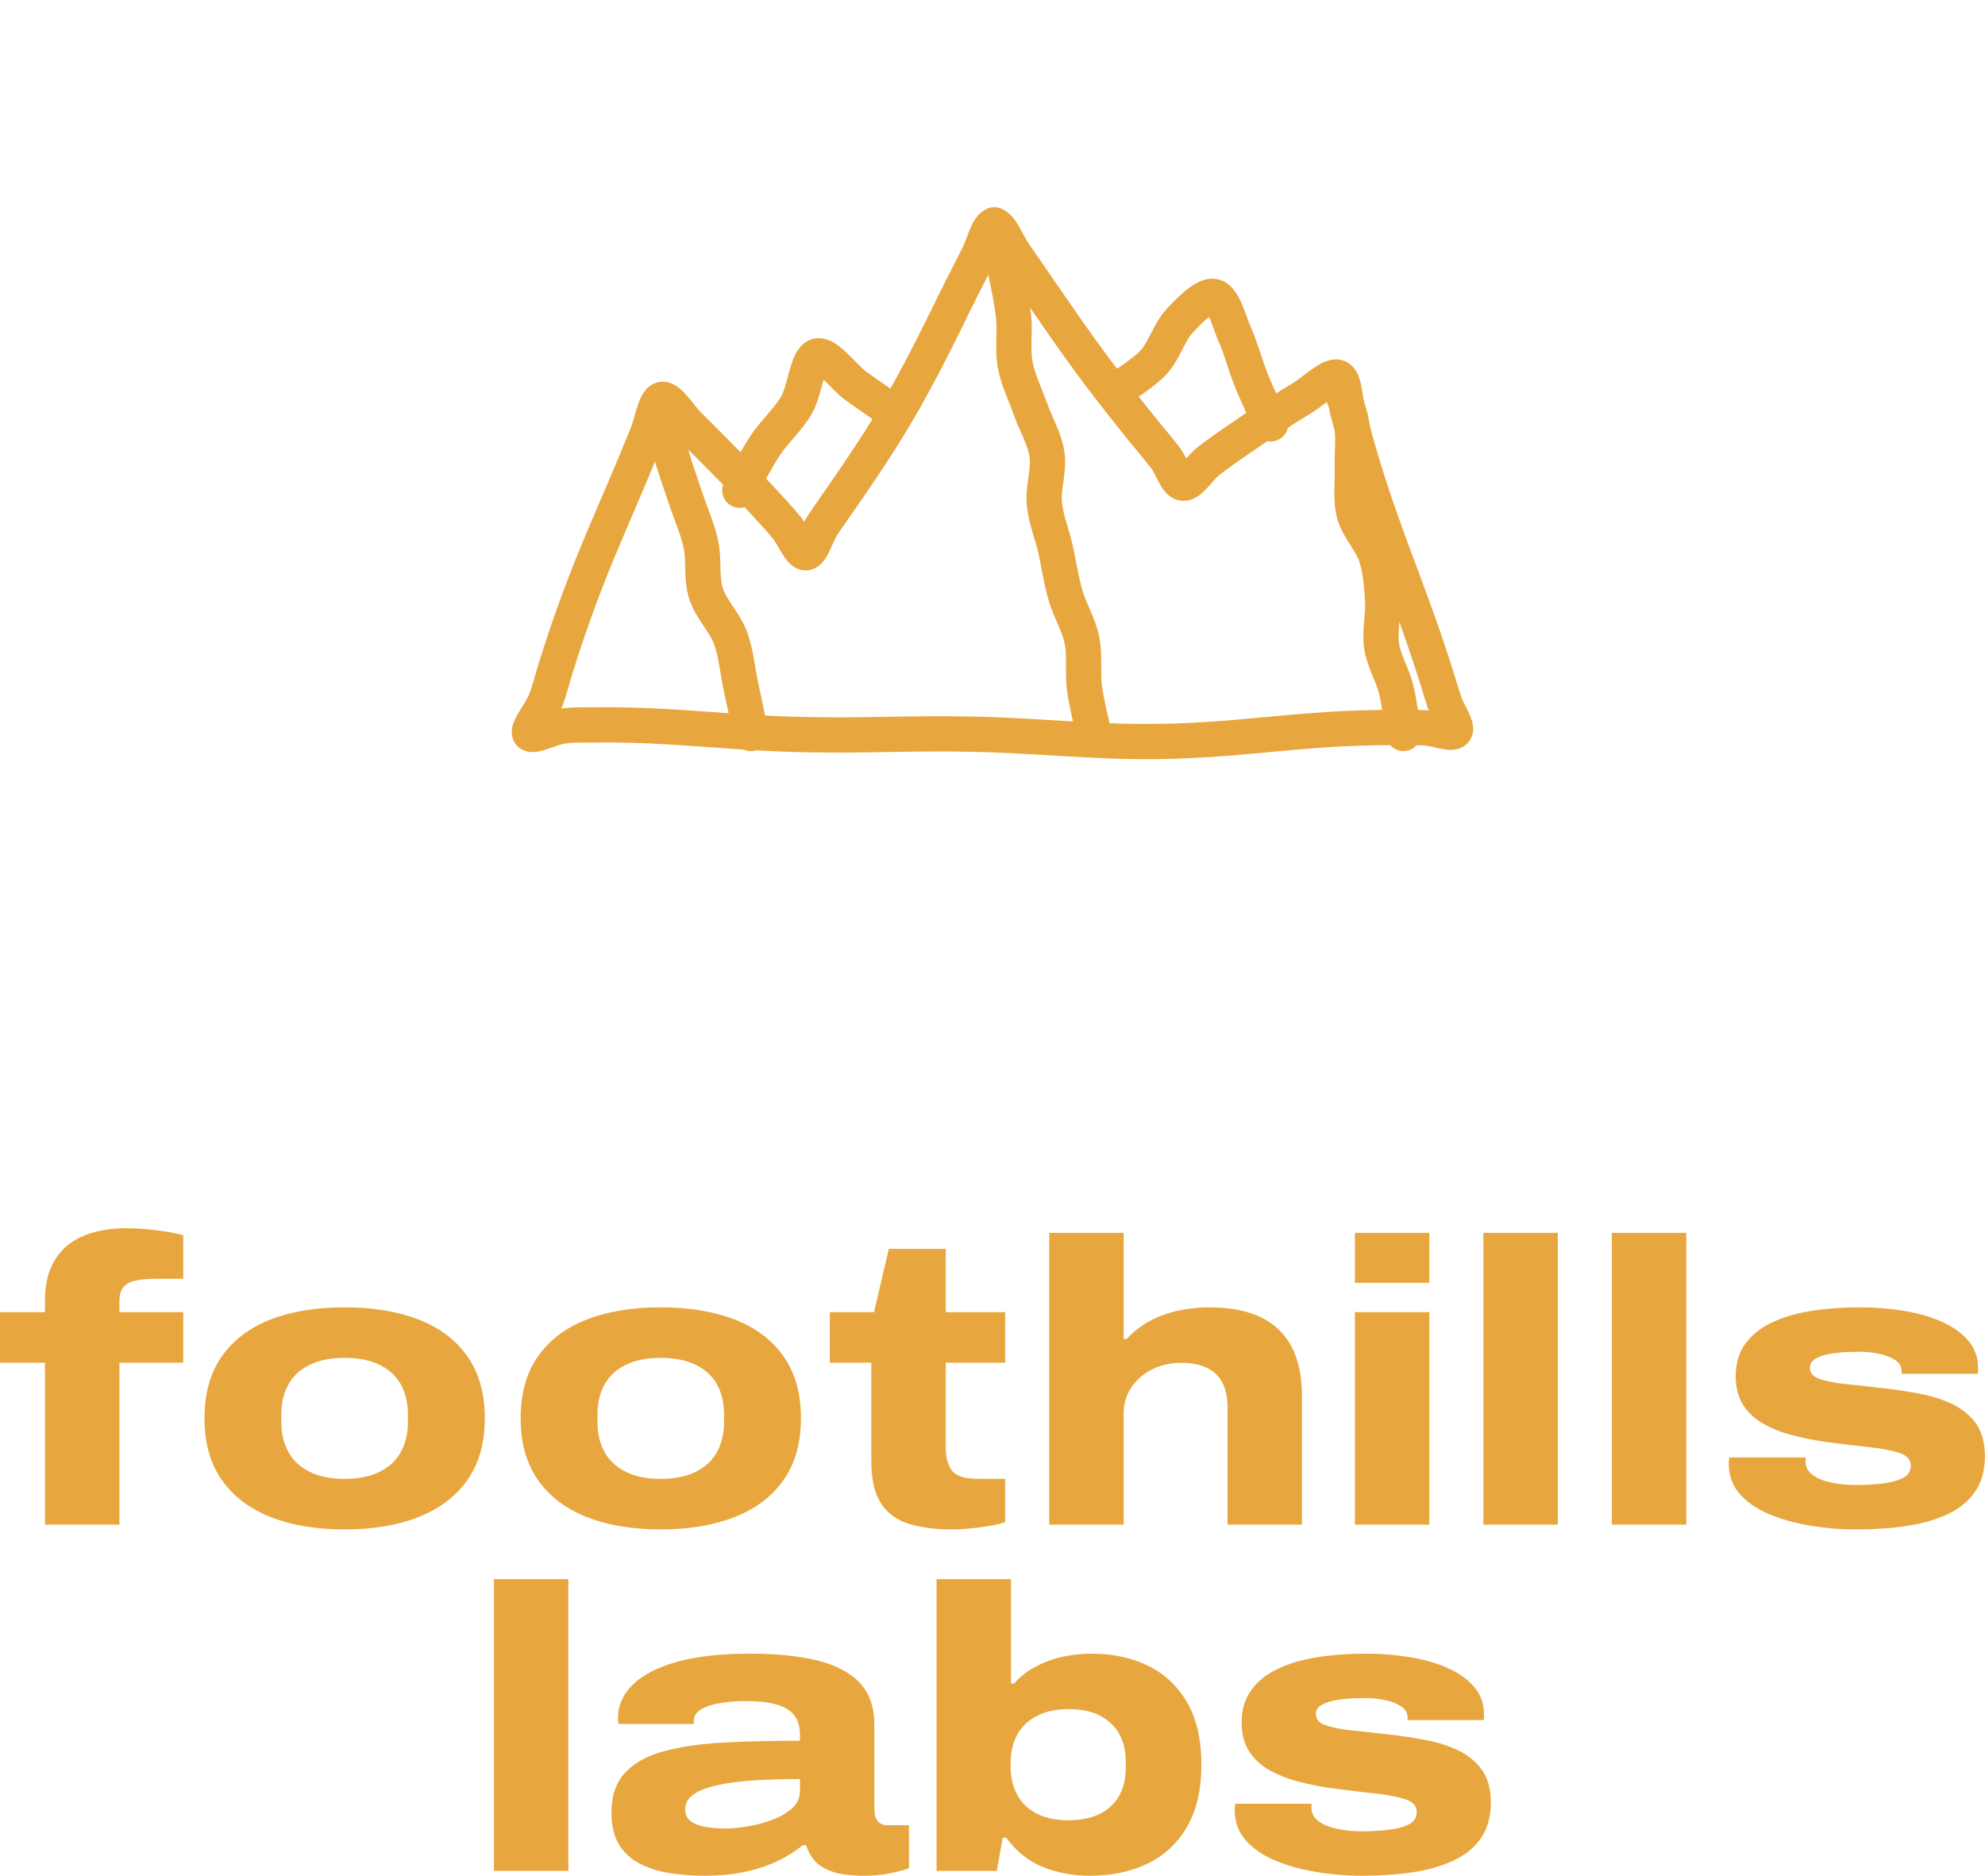
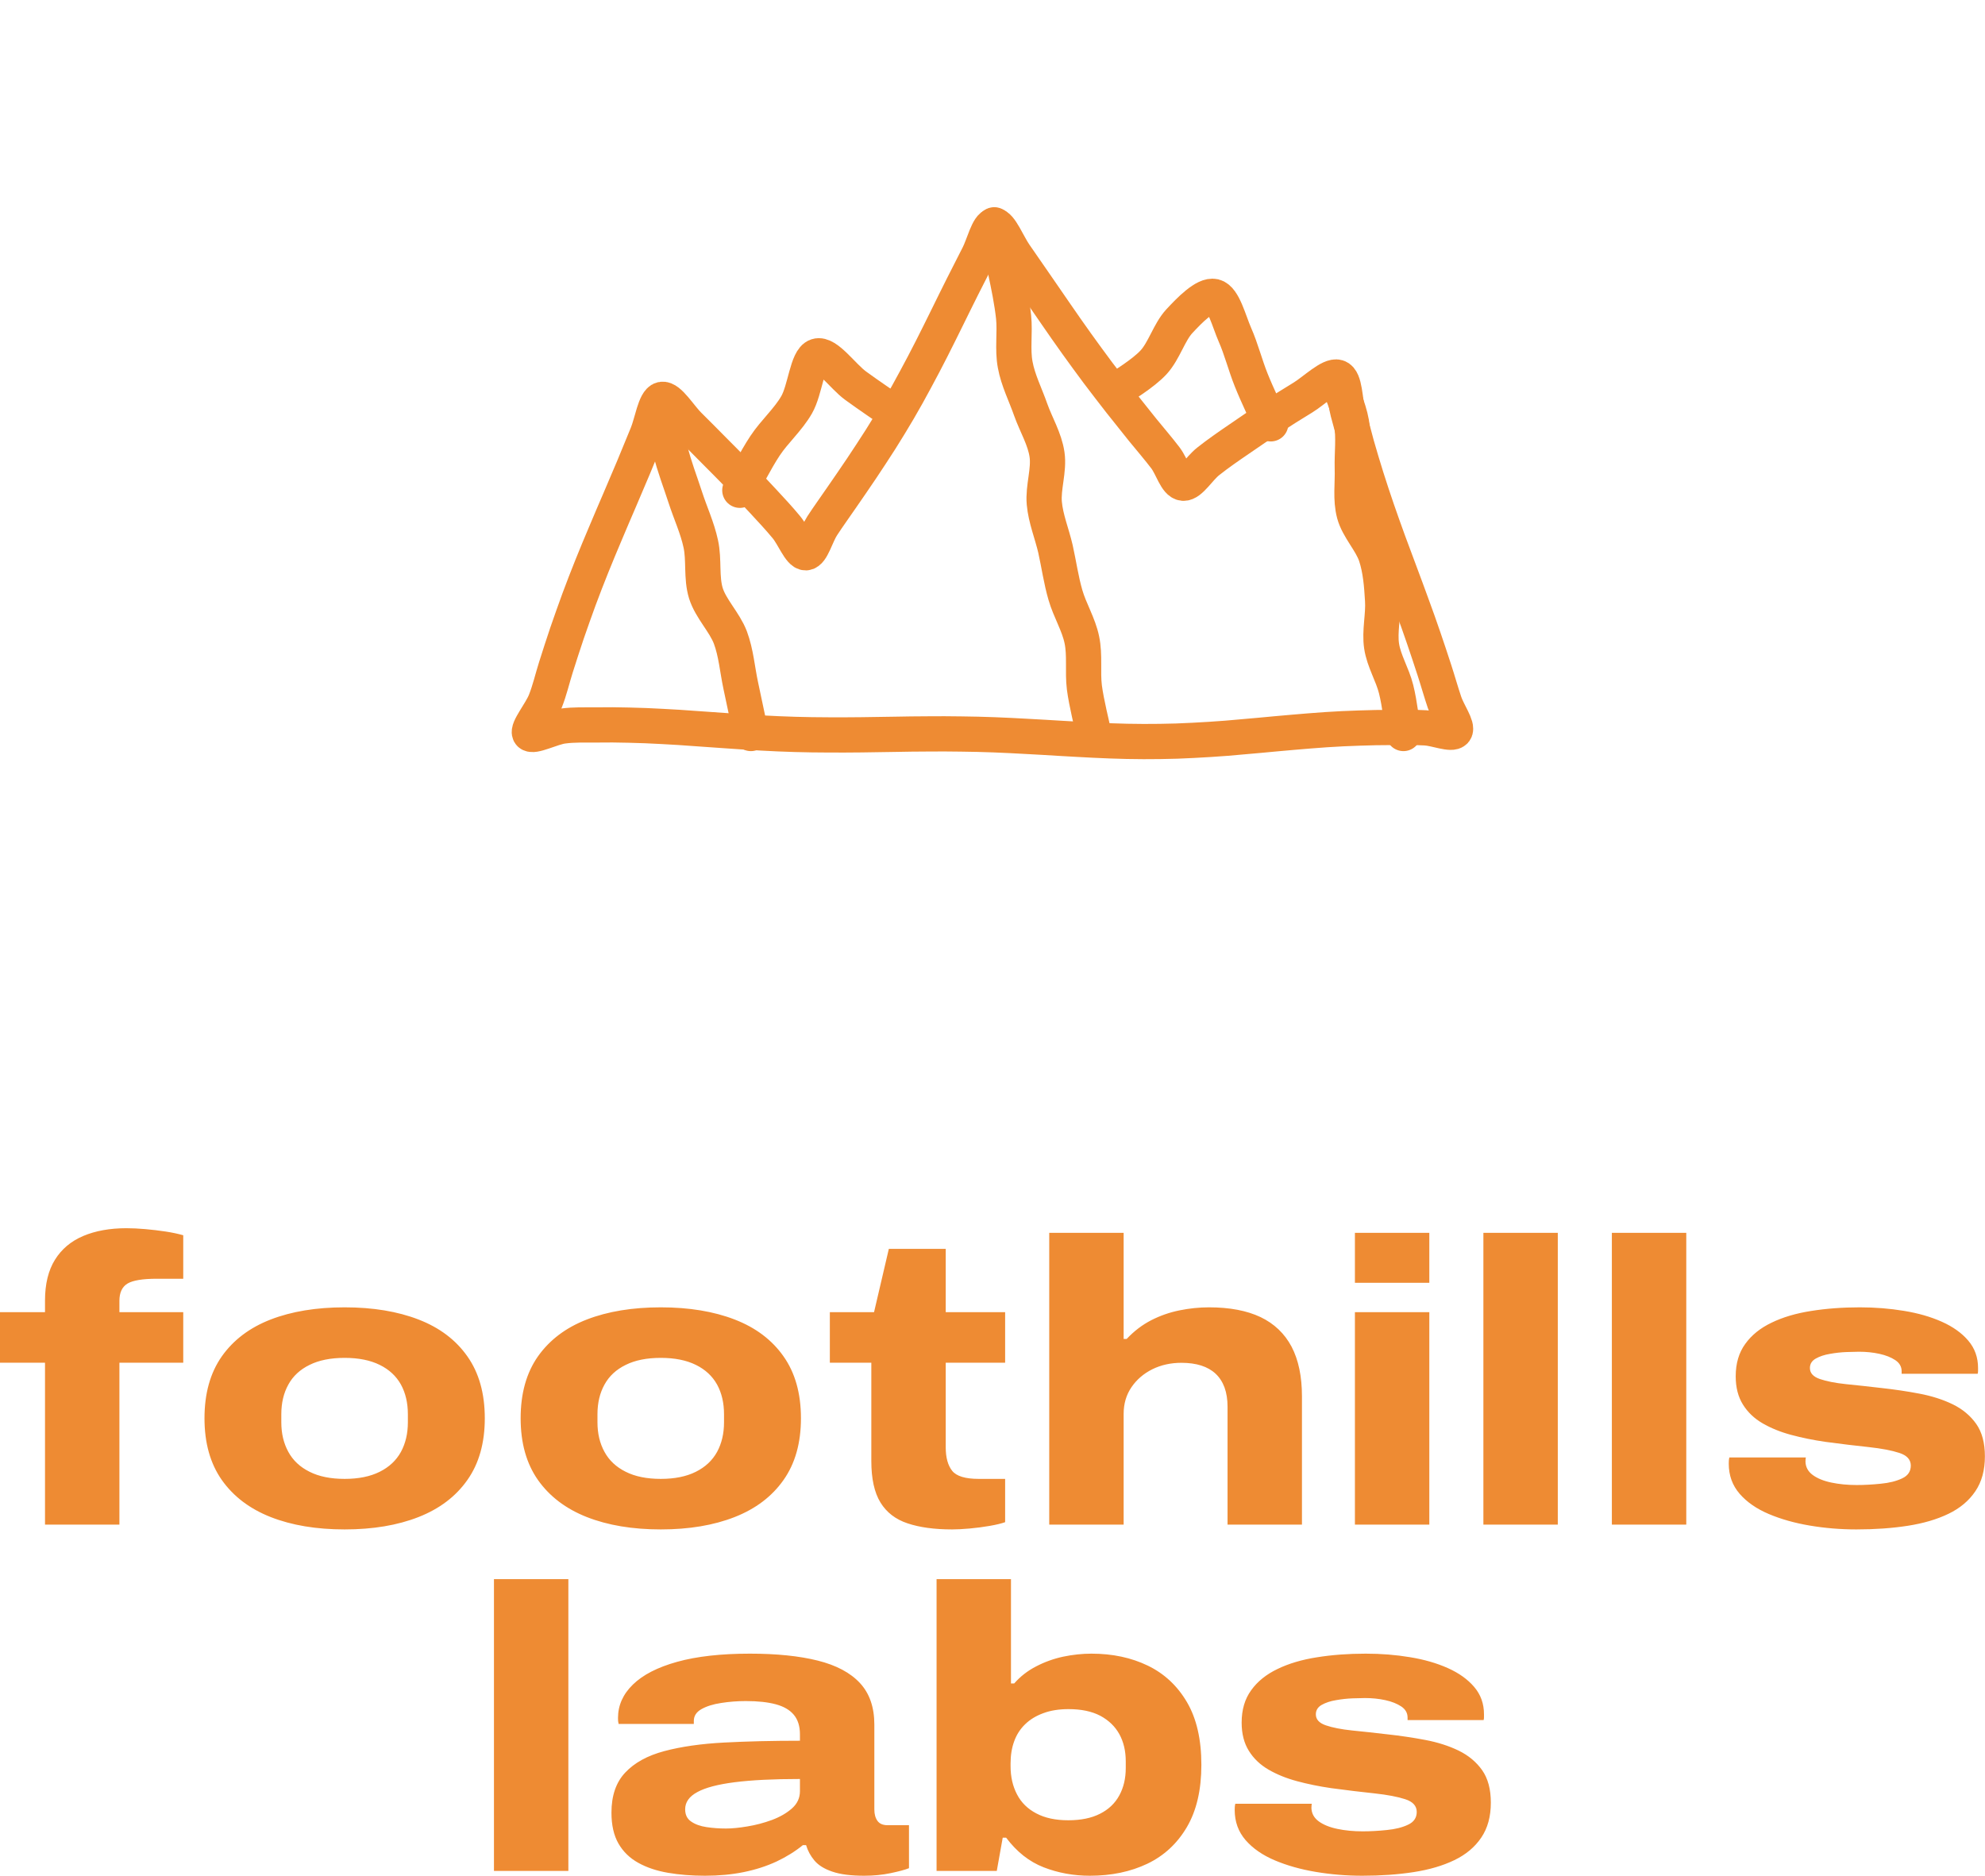
<svg xmlns="http://www.w3.org/2000/svg" viewBox="0 0 197.15 186.32" width="197.15" height="186.32" role="img" aria-label="Foothills Labs">
  <g transform="translate(50.57 0)">
-     <g fill="none" stroke="#E7A63E" stroke-width="3.5" stroke-linecap="round" stroke-linejoin="round">
+     <g fill="none" stroke="#EE8B33" stroke-width="3.5" stroke-linecap="round" stroke-linejoin="round">
      <path d="M 2.04 72.86 C 1.75 72.45 3.16 70.76 3.59 69.66 C 4.03 68.56 4.29 67.39 4.65 66.26 C 5.01 65.13 5.37 64 5.75 62.88 C 6.14 61.76 6.53 60.64 6.94 59.53 C 7.35 58.42 7.78 57.32 8.22 56.22 C 8.66 55.12 9.12 54.03 9.58 52.94 C 10.03 51.85 10.51 50.76 10.97 49.68 C 11.43 48.59 11.9 47.5 12.36 46.41 C 12.82 45.32 13.24 44.25 13.71 43.13 C 14.18 42 14.49 39.82 15.17 39.67 C 15.87 39.52 16.99 41.4 17.85 42.24 C 18.7 43.08 19.5 43.89 20.32 44.72 C 21.14 45.55 21.97 46.37 22.78 47.21 C 23.59 48.05 24.4 48.89 25.19 49.75 C 25.98 50.6 26.81 51.49 27.52 52.35 C 28.24 53.21 28.87 54.93 29.46 54.91 C 30.06 54.89 30.49 53.15 31.09 52.23 C 31.69 51.31 32.4 50.33 33.05 49.38 C 33.7 48.43 34.36 47.49 35 46.53 C 35.64 45.57 36.27 44.61 36.89 43.64 C 37.5 42.67 38.1 41.69 38.68 40.7 C 39.26 39.71 39.82 38.7 40.36 37.69 C 40.91 36.68 41.44 35.66 41.96 34.64 C 42.48 33.62 42.99 32.58 43.5 31.55 C 44.01 30.52 44.51 29.49 45.03 28.46 C 45.54 27.44 46.07 26.41 46.59 25.39 C 47.12 24.38 47.57 22.4 48.18 22.38 C 48.78 22.36 49.54 24.3 50.22 25.28 C 50.9 26.26 51.59 27.25 52.26 28.23 C 52.94 29.22 53.62 30.21 54.3 31.19 C 54.98 32.17 55.66 33.16 56.36 34.13 C 57.06 35.1 57.76 36.07 58.48 37.03 C 59.2 37.98 59.93 38.93 60.67 39.88 C 61.41 40.82 62.16 41.75 62.91 42.69 C 63.67 43.62 64.51 44.6 65.18 45.48 C 65.85 46.37 66.24 47.94 66.95 48 C 67.66 48.05 68.51 46.55 69.44 45.82 C 70.37 45.08 71.47 44.32 72.51 43.61 C 73.54 42.89 74.59 42.19 75.65 41.5 C 76.7 40.81 77.74 40.15 78.85 39.48 C 79.95 38.8 81.55 37.23 82.29 37.47 C 83.03 37.7 82.99 39.8 83.3 40.92 C 83.62 42.04 83.88 43.1 84.18 44.19 C 84.49 45.27 84.81 46.35 85.15 47.43 C 85.49 48.5 85.84 49.57 86.21 50.64 C 86.57 51.7 86.96 52.76 87.34 53.82 C 87.73 54.88 88.13 55.93 88.52 56.99 C 88.91 58.04 89.31 59.1 89.69 60.16 C 90.08 61.22 90.46 62.28 90.82 63.34 C 91.19 64.41 91.54 65.48 91.89 66.55 C 92.24 67.62 92.56 68.77 92.9 69.77 C 93.24 70.79 94.25 72.18 93.94 72.6 C 93.62 73.02 92.06 72.36 91.02 72.3 C 89.98 72.24 88.82 72.25 87.72 72.26 C 86.62 72.26 85.53 72.28 84.43 72.32 C 83.33 72.35 82.23 72.41 81.13 72.48 C 80.03 72.55 78.94 72.65 77.84 72.74 C 76.74 72.83 75.64 72.94 74.54 73.04 C 73.44 73.14 72.34 73.24 71.25 73.33 C 70.15 73.41 69.05 73.49 67.95 73.54 C 66.85 73.6 65.75 73.64 64.65 73.65 C 63.56 73.67 62.46 73.66 61.36 73.64 C 60.26 73.62 59.16 73.57 58.06 73.52 C 56.97 73.47 55.87 73.4 54.77 73.34 C 53.67 73.28 52.57 73.2 51.47 73.15 C 50.37 73.09 49.28 73.03 48.18 72.99 C 47.08 72.95 45.98 72.92 44.88 72.91 C 43.78 72.89 42.68 72.89 41.59 72.9 C 40.49 72.9 39.39 72.92 38.29 72.94 C 37.19 72.95 36.09 72.98 34.99 72.99 C 33.9 73 32.8 73.01 31.7 73 C 30.6 73 29.5 72.98 28.4 72.95 C 27.31 72.92 26.21 72.87 25.11 72.81 C 24.01 72.75 22.91 72.68 21.81 72.6 C 20.71 72.53 19.62 72.44 18.52 72.37 C 17.42 72.29 16.32 72.21 15.22 72.16 C 14.12 72.1 13.02 72.05 11.93 72.03 C 10.83 72 9.73 71.99 8.63 72.01 C 7.53 72.02 6.43 71.97 5.34 72.12 C 4.24 72.26 2.33 73.27 2.04 72.86 Z" />
      <path d="M 15.22 39.91 C 15.35 40.71 15.63 43.16 16.01 44.74 C 16.39 46.32 16.99 47.84 17.49 49.39 C 17.99 50.94 18.69 52.43 19.03 54.02 C 19.38 55.61 19.06 57.37 19.54 58.93 C 20.03 60.48 21.39 61.8 21.97 63.32 C 22.54 64.85 22.66 66.5 23 68.09 C 23.34 69.68 23.84 72.07 24.01 72.86" />
      <path d="M 48.18 22.33 C 48.36 23.09 48.97 25.36 49.29 26.88 C 49.61 28.41 49.93 29.94 50.1 31.49 C 50.26 33.05 49.97 34.7 50.26 36.23 C 50.54 37.77 51.28 39.21 51.8 40.7 C 52.33 42.19 53.2 43.61 53.42 45.15 C 53.65 46.7 53.01 48.41 53.15 49.98 C 53.29 51.54 53.91 53.01 54.26 54.53 C 54.6 56.05 54.81 57.6 55.25 59.11 C 55.68 60.61 56.57 62.03 56.88 63.56 C 57.2 65.08 56.94 66.72 57.13 68.28 C 57.33 69.83 57.91 72.1 58.06 72.86" />
      <path d="M 82.23 37.71 C 82.47 38.42 83.41 40.52 83.66 41.99 C 83.92 43.46 83.7 45.02 83.74 46.52 C 83.79 48.03 83.54 49.59 83.93 51.04 C 84.32 52.48 85.6 53.76 86.08 55.18 C 86.55 56.61 86.66 58.11 86.75 59.61 C 86.85 61.1 86.43 62.7 86.65 64.17 C 86.87 65.65 87.73 67 88.09 68.45 C 88.46 69.9 88.7 72.13 88.82 72.86" />
      <path d="M 22.91 48.7 C 23.33 47.96 24.48 45.68 25.42 44.27 C 26.36 42.85 27.7 41.69 28.55 40.21 C 29.41 38.72 29.59 35.68 30.56 35.37 C 31.54 35.05 33.12 37.37 34.41 38.31 C 35.69 39.25 37.64 40.56 38.29 41.01" />
      <path d="M 60.26 38.81 C 60.89 38.34 62.97 37.12 64.02 35.97 C 65.06 34.82 65.55 33.01 66.55 31.92 C 67.56 30.83 69.11 29.23 70.03 29.45 C 70.96 29.68 71.48 31.88 72.09 33.27 C 72.7 34.65 73.11 36.28 73.7 37.75 C 74.29 39.23 75.32 41.38 75.64 42.1" />
    </g>
  </g>
-   <g fill="#E7A63E" transform="translate(-0.43 151.44)">
+   <g fill="#EE8B33" transform="translate(-0.43 151.44)">
    <path d="M4.9 0V-16.08H0.43V-21.1H4.9V-22.25Q4.9 -24.72 5.89 -26.31Q6.88 -27.9 8.7 -28.67Q10.53 -29.44 12.98 -29.44Q13.85 -29.44 14.87 -29.35Q15.89 -29.26 16.88 -29.11Q17.86 -28.96 18.63 -28.74V-24.42H16Q13.9 -24.42 13.09 -23.94Q12.29 -23.45 12.29 -22.23V-21.1H18.63V-16.08H12.29V0Z M34.66 0.48Q30.44 0.48 27.31 -0.75Q24.19 -1.98 22.46 -4.43Q20.74 -6.88 20.74 -10.56Q20.74 -14.26 22.46 -16.71Q24.19 -19.16 27.31 -20.37Q30.44 -21.58 34.66 -21.58Q38.87 -21.58 42 -20.37Q45.13 -19.16 46.85 -16.71Q48.58 -14.26 48.58 -10.56Q48.58 -6.88 46.85 -4.43Q45.13 -1.98 42 -0.75Q38.87 0.48 34.66 0.48ZM34.66 -4.54Q36.74 -4.54 38.15 -5.25Q39.55 -5.95 40.25 -7.22Q40.94 -8.49 40.94 -10.16V-10.96Q40.94 -12.65 40.25 -13.91Q39.55 -15.17 38.15 -15.86Q36.74 -16.56 34.66 -16.56Q32.57 -16.56 31.17 -15.86Q29.76 -15.17 29.07 -13.91Q28.37 -12.65 28.37 -10.96V-10.16Q28.37 -8.49 29.07 -7.22Q29.76 -5.95 31.17 -5.25Q32.57 -4.54 34.66 -4.54Z M66.06 0.48Q61.84 0.48 58.71 -0.75Q55.59 -1.98 53.86 -4.43Q52.14 -6.88 52.14 -10.56Q52.14 -14.26 53.86 -16.71Q55.59 -19.16 58.71 -20.37Q61.84 -21.58 66.06 -21.58Q70.27 -21.58 73.4 -20.37Q76.53 -19.16 78.25 -16.71Q79.98 -14.26 79.98 -10.56Q79.98 -6.88 78.25 -4.43Q76.53 -1.98 73.4 -0.75Q70.27 0.48 66.06 0.48ZM66.06 -4.54Q68.14 -4.54 69.55 -5.25Q70.95 -5.95 71.65 -7.22Q72.34 -8.49 72.34 -10.16V-10.96Q72.34 -12.65 71.65 -13.91Q70.95 -15.17 69.55 -15.86Q68.14 -16.56 66.06 -16.56Q63.97 -16.56 62.57 -15.86Q61.16 -15.17 60.47 -13.91Q59.77 -12.65 59.77 -10.96V-10.16Q59.77 -8.49 60.47 -7.22Q61.16 -5.95 62.57 -5.25Q63.97 -4.54 66.06 -4.54Z M94.99 0.48Q92.37 0.48 90.58 -0.12Q88.79 -0.71 87.88 -2.19Q86.97 -3.67 86.97 -6.31V-16.08H82.85V-21.1H87.24L88.71 -27.39H94.36V-21.1H100.26V-16.08H94.36V-7.67Q94.36 -6.15 95 -5.34Q95.64 -4.54 97.63 -4.54H100.26V-0.24Q99.7 -0.04 98.72 0.13Q97.74 0.3 96.73 0.39Q95.72 0.48 94.99 0.48Z M104.64 0V-28.98H112.03V-18.44H112.33Q113.43 -19.61 114.77 -20.3Q116.1 -20.98 117.58 -21.28Q119.05 -21.58 120.51 -21.58Q123.58 -21.58 125.63 -20.61Q127.67 -19.63 128.71 -17.67Q129.74 -15.7 129.74 -12.74V0H122.35V-11.71Q122.35 -12.79 122.05 -13.62Q121.74 -14.45 121.16 -14.99Q120.58 -15.53 119.73 -15.8Q118.88 -16.07 117.77 -16.07Q116.18 -16.07 114.88 -15.43Q113.58 -14.78 112.81 -13.65Q112.03 -12.51 112.03 -11V0Z M135 -24.02V-28.98H142.39V-24.02ZM135 0V-21.1H142.39V0Z M147.76 0V-28.98H155.15V0Z M160.52 0V-28.98H167.91V0Z M184.81 0.48Q182.45 0.48 180.19 0.1Q177.93 -0.28 176.11 -1.05Q174.29 -1.82 173.21 -3.06Q172.13 -4.31 172.13 -6.05Q172.13 -6.21 172.14 -6.36Q172.15 -6.51 172.19 -6.67H179.79Q179.76 -6.56 179.76 -6.45Q179.75 -6.34 179.75 -6.26Q179.77 -5.44 180.48 -4.92Q181.18 -4.41 182.34 -4.17Q183.49 -3.93 184.83 -3.93Q185.98 -3.93 187.23 -4.06Q188.49 -4.18 189.35 -4.59Q190.21 -4.99 190.21 -5.86Q190.21 -6.75 189.07 -7.12Q187.94 -7.49 186.02 -7.7Q184.1 -7.9 181.72 -8.22Q179.93 -8.48 178.33 -8.91Q176.73 -9.34 175.49 -10.06Q174.25 -10.78 173.54 -11.92Q172.82 -13.07 172.82 -14.73Q172.82 -16.65 173.77 -17.95Q174.71 -19.26 176.39 -20.06Q178.06 -20.87 180.31 -21.22Q182.55 -21.58 185.15 -21.58Q187.43 -21.58 189.53 -21.23Q191.63 -20.89 193.29 -20.15Q194.95 -19.41 195.92 -18.27Q196.89 -17.13 196.89 -15.56Q196.89 -15.42 196.89 -15.26Q196.89 -15.09 196.85 -14.98H189.3V-15.23Q189.3 -15.91 188.68 -16.33Q188.05 -16.75 187.1 -16.96Q186.14 -17.17 185.07 -17.17Q184.65 -17.17 183.84 -17.14Q183.03 -17.11 182.19 -16.96Q181.35 -16.82 180.77 -16.49Q180.19 -16.16 180.19 -15.55Q180.19 -14.8 181.18 -14.46Q182.17 -14.12 183.78 -13.95Q185.39 -13.79 187.27 -13.57Q189.2 -13.36 191.05 -13.01Q192.9 -12.66 194.37 -11.95Q195.84 -11.23 196.71 -10Q197.57 -8.77 197.57 -6.78Q197.57 -4.71 196.62 -3.31Q195.67 -1.9 193.95 -1.07Q192.23 -0.24 189.9 0.12Q187.57 0.48 184.81 0.48Z" />
  </g>
-   <g fill="#E7A63E" transform="translate(46.46 185.84)">
+   <g fill="#EE8B33" transform="translate(46.46 185.84)">
    <path d="M2.6 0V-28.98H9.99V0Z M23.56 0.48Q21.59 0.48 19.9 0.19Q18.2 -0.1 16.94 -0.8Q15.67 -1.5 14.97 -2.71Q14.27 -3.92 14.27 -5.79Q14.27 -8.32 15.64 -9.77Q17.01 -11.23 19.52 -11.9Q22.04 -12.57 25.46 -12.75Q28.88 -12.93 32.99 -12.93V-13.57Q32.99 -14.78 32.38 -15.51Q31.78 -16.23 30.59 -16.55Q29.41 -16.87 27.62 -16.87Q26.35 -16.87 25.16 -16.68Q23.97 -16.5 23.21 -16.07Q22.45 -15.64 22.45 -14.9V-14.6H14.98Q14.94 -14.76 14.93 -14.88Q14.92 -15.01 14.92 -15.19Q14.92 -17.07 16.4 -18.51Q17.88 -19.96 20.8 -20.77Q23.72 -21.58 28.02 -21.58Q32 -21.58 34.76 -20.89Q37.52 -20.2 38.95 -18.66Q40.38 -17.12 40.38 -14.53V-6.1Q40.38 -5.4 40.69 -4.97Q41 -4.54 41.69 -4.54H43.82V-0.27Q43.25 -0.04 42.01 0.22Q40.78 0.48 39.37 0.48Q37.39 0.48 36.2 0.07Q35.02 -0.33 34.43 -1.03Q33.85 -1.72 33.6 -2.56H33.28Q32.14 -1.63 30.66 -0.93Q29.17 -0.24 27.4 0.12Q25.63 0.48 23.56 0.48ZM25.64 -4.21Q26.55 -4.21 27.78 -4.42Q29.01 -4.62 30.21 -5.06Q31.41 -5.51 32.2 -6.21Q32.99 -6.91 32.99 -7.92V-9.13Q29.05 -9.13 26.52 -8.81Q24 -8.49 22.8 -7.83Q21.59 -7.18 21.59 -6.12Q21.59 -5.3 22.19 -4.9Q22.78 -4.49 23.71 -4.35Q24.65 -4.21 25.64 -4.21Z M61.78 0.48Q59.35 0.48 57.19 -0.36Q55.04 -1.2 53.47 -3.3H53.13L52.54 0H46.56V-28.98H53.95V-18.62H54.27Q55.18 -19.66 56.44 -20.31Q57.7 -20.97 59.13 -21.28Q60.57 -21.58 61.94 -21.58Q65.08 -21.58 67.54 -20.39Q70 -19.2 71.43 -16.76Q72.86 -14.32 72.86 -10.54Q72.86 -6.8 71.42 -4.35Q69.98 -1.9 67.49 -0.71Q64.99 0.48 61.78 0.48ZM59.64 -5.03Q61.53 -5.03 62.8 -5.68Q64.07 -6.32 64.71 -7.5Q65.35 -8.67 65.35 -10.22V-10.88Q65.35 -12.43 64.71 -13.59Q64.07 -14.74 62.82 -15.41Q61.56 -16.07 59.67 -16.07Q58.24 -16.07 57.17 -15.67Q56.09 -15.28 55.36 -14.57Q54.63 -13.87 54.27 -12.88Q53.91 -11.9 53.91 -10.68V-10.4Q53.91 -8.82 54.55 -7.6Q55.18 -6.38 56.47 -5.71Q57.75 -5.03 59.64 -5.03Z M88.85 0.48Q86.49 0.48 84.23 0.1Q81.97 -0.28 80.15 -1.05Q78.33 -1.82 77.25 -3.06Q76.17 -4.31 76.17 -6.05Q76.17 -6.21 76.18 -6.36Q76.19 -6.51 76.23 -6.67H83.83Q83.8 -6.56 83.8 -6.45Q83.79 -6.34 83.79 -6.26Q83.81 -5.44 84.52 -4.92Q85.22 -4.41 86.38 -4.17Q87.53 -3.93 88.87 -3.93Q90.02 -3.93 91.27 -4.06Q92.53 -4.18 93.39 -4.59Q94.25 -4.99 94.25 -5.86Q94.25 -6.75 93.11 -7.12Q91.98 -7.49 90.06 -7.7Q88.14 -7.9 85.76 -8.22Q83.97 -8.48 82.37 -8.91Q80.77 -9.34 79.53 -10.06Q78.29 -10.78 77.58 -11.92Q76.86 -13.07 76.86 -14.73Q76.86 -16.65 77.81 -17.95Q78.75 -19.26 80.43 -20.06Q82.1 -20.87 84.35 -21.22Q86.59 -21.58 89.19 -21.58Q91.47 -21.58 93.57 -21.23Q95.67 -20.89 97.33 -20.15Q98.99 -19.41 99.96 -18.27Q100.93 -17.13 100.93 -15.56Q100.93 -15.42 100.93 -15.26Q100.93 -15.09 100.89 -14.98H93.34V-15.23Q93.34 -15.91 92.72 -16.33Q92.09 -16.75 91.14 -16.96Q90.18 -17.17 89.11 -17.17Q88.69 -17.17 87.88 -17.14Q87.07 -17.11 86.23 -16.96Q85.39 -16.82 84.81 -16.49Q84.23 -16.16 84.23 -15.55Q84.23 -14.8 85.22 -14.46Q86.21 -14.12 87.82 -13.95Q89.43 -13.79 91.31 -13.57Q93.24 -13.36 95.09 -13.01Q96.94 -12.66 98.41 -11.95Q99.88 -11.23 100.75 -10Q101.61 -8.77 101.61 -6.78Q101.61 -4.71 100.66 -3.31Q99.71 -1.9 97.99 -1.07Q96.27 -0.24 93.94 0.12Q91.61 0.48 88.85 0.48Z" />
  </g>
</svg>
